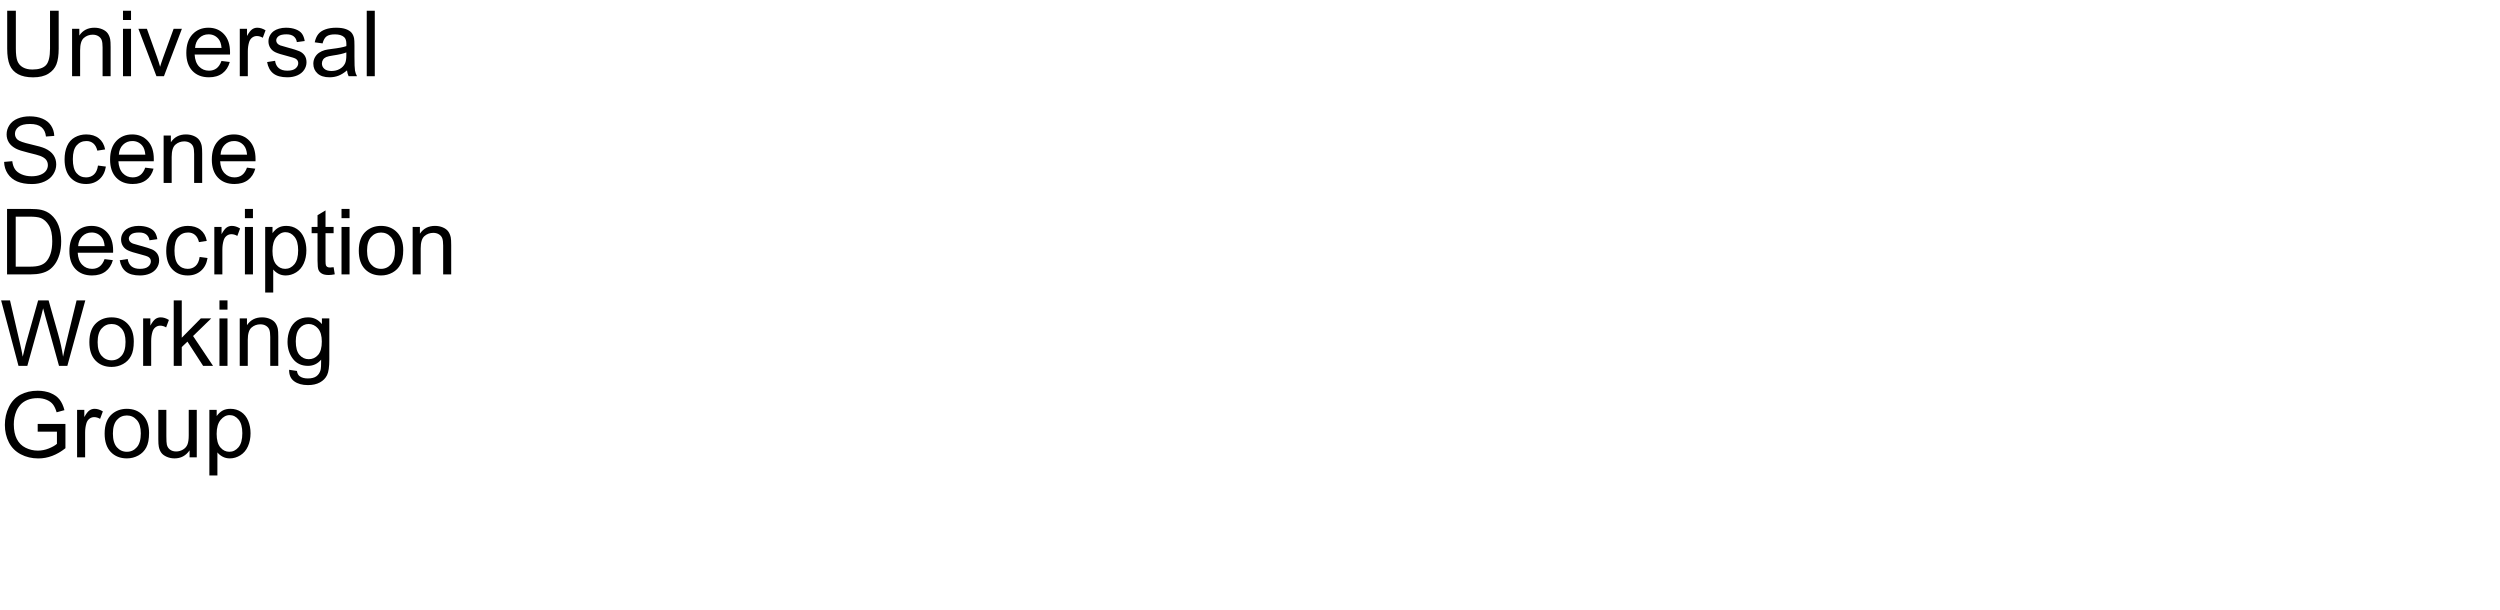
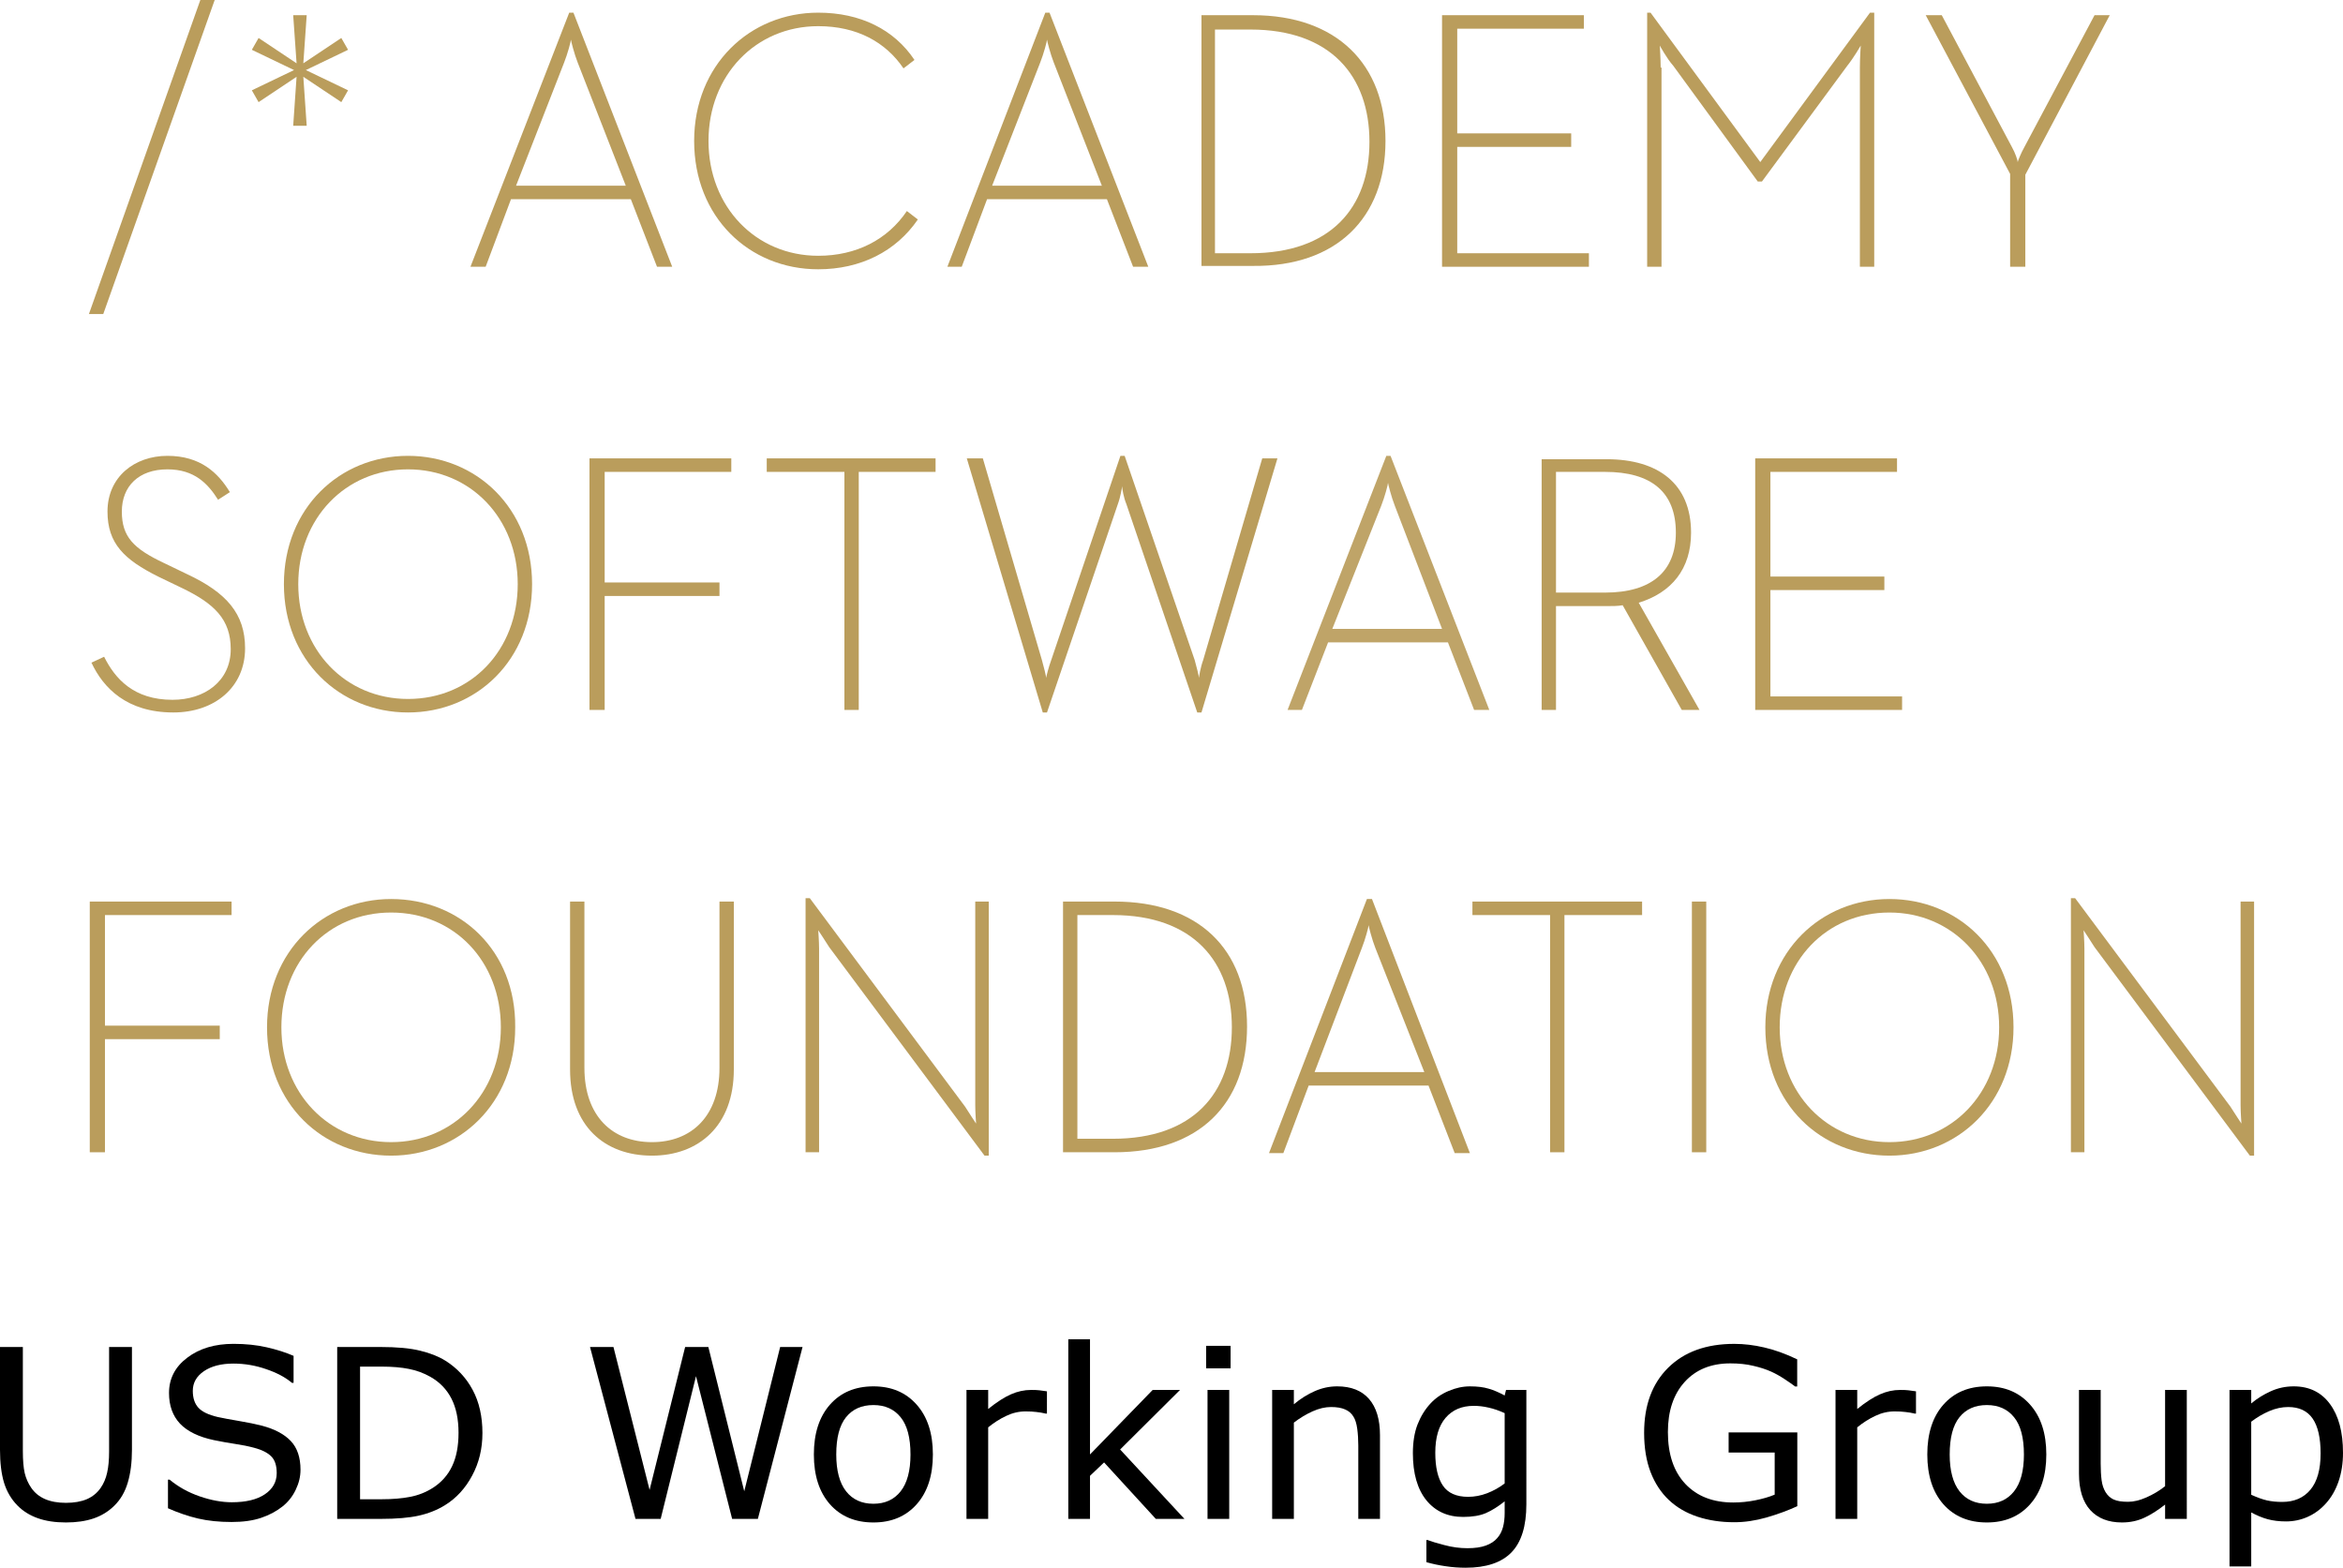
- <svg xmlns="http://www.w3.org/2000/svg" xmlns:xlink="http://www.w3.org/1999/xlink" width="1640" height="400" viewBox="0 0 1640 400">
-   <defs>
-     <g>
-       <g id="glyph-0-0">
-         <path d="M 32.812 -42.949 L 38.496 -42.949 L 38.496 -18.133 C 38.496 -13.816 38.008 -10.391 37.031 -7.852 C 36.055 -5.312 34.293 -3.246 31.742 -1.656 C 29.195 -0.062 25.852 0.734 21.711 0.734 C 17.688 0.734 14.395 0.039 11.836 -1.348 C 9.277 -2.734 7.453 -4.742 6.359 -7.367 C 5.266 -9.996 4.719 -13.586 4.719 -18.133 L 4.719 -42.949 L 10.398 -42.949 L 10.398 -18.164 C 10.398 -14.434 10.746 -11.684 11.441 -9.918 C 12.133 -8.148 13.324 -6.789 15.016 -5.828 C 16.703 -4.871 18.77 -4.395 21.211 -4.395 C 25.391 -4.395 28.367 -5.344 30.148 -7.234 C 31.926 -9.129 32.812 -12.773 32.812 -18.164 Z M 32.812 -42.949 " />
-       </g>
-       <g id="glyph-0-1">
-         <path d="M 3.953 0 L 3.953 -31.113 L 8.703 -31.113 L 8.703 -26.688 C 10.988 -30.105 14.289 -31.816 18.602 -31.816 C 20.477 -31.816 22.203 -31.48 23.773 -30.805 C 25.348 -30.133 26.523 -29.25 27.305 -28.156 C 28.086 -27.062 28.633 -25.762 28.945 -24.258 C 29.141 -23.281 29.238 -21.57 29.238 -19.133 L 29.238 0 L 23.965 0 L 23.965 -18.926 C 23.965 -21.074 23.758 -22.68 23.352 -23.746 C 22.941 -24.809 22.211 -25.66 21.168 -26.293 C 20.121 -26.93 18.898 -27.246 17.492 -27.246 C 15.246 -27.246 13.305 -26.531 11.676 -25.109 C 10.043 -23.684 9.227 -20.977 9.227 -16.992 L 9.227 0 Z M 3.953 0 " />
-       </g>
-       <g id="glyph-0-2">
-         <path d="M 3.984 -36.883 L 3.984 -42.949 L 9.258 -42.949 L 9.258 -36.883 Z M 3.984 0 L 3.984 -31.113 L 9.258 -31.113 L 9.258 0 Z M 3.984 0 " />
-       </g>
-       <g id="glyph-0-3">
-         <path d="M 12.598 0 L 0.762 -31.113 L 6.328 -31.113 L 13.008 -12.48 C 13.73 -10.469 14.395 -8.379 15 -6.211 C 15.469 -7.852 16.125 -9.824 16.961 -12.129 L 23.875 -31.113 L 29.297 -31.113 L 17.52 0 Z M 12.598 0 " />
-       </g>
-       <g id="glyph-0-4">
-         <path d="M 25.254 -10.02 L 30.703 -9.344 C 29.844 -6.16 28.25 -3.691 25.93 -1.934 C 23.605 -0.176 20.633 0.703 17.023 0.703 C 12.473 0.703 8.863 -0.699 6.195 -3.5 C 3.531 -6.305 2.195 -10.234 2.195 -15.293 C 2.195 -20.527 3.547 -24.59 6.242 -27.48 C 8.938 -30.371 12.43 -31.816 16.727 -31.816 C 20.887 -31.816 24.289 -30.398 26.922 -27.57 C 29.559 -24.738 30.879 -20.75 30.879 -15.617 C 30.879 -15.305 30.867 -14.836 30.852 -14.211 L 7.648 -14.211 C 7.844 -10.793 8.809 -8.172 10.547 -6.359 C 12.285 -4.543 14.453 -3.633 17.051 -3.633 C 18.984 -3.633 20.633 -4.141 22 -5.156 C 23.367 -6.172 24.453 -7.793 25.254 -10.02 Z M 7.938 -18.547 L 25.312 -18.547 C 25.078 -21.164 24.414 -23.125 23.32 -24.434 C 21.641 -26.465 19.461 -27.48 16.789 -27.48 C 14.367 -27.48 12.328 -26.672 10.68 -25.047 C 9.027 -23.426 8.117 -21.258 7.938 -18.547 Z M 7.938 -18.547 " />
-       </g>
-       <g id="glyph-0-5">
-         <path d="M 3.898 0 L 3.898 -31.113 L 8.641 -31.113 L 8.641 -26.398 C 9.852 -28.605 10.973 -30.059 11.996 -30.762 C 13.023 -31.465 14.148 -31.816 15.383 -31.816 C 17.16 -31.816 18.965 -31.25 20.801 -30.117 L 18.984 -25.227 C 17.695 -25.988 16.406 -26.367 15.117 -26.367 C 13.965 -26.367 12.93 -26.02 12.012 -25.328 C 11.094 -24.633 10.438 -23.672 10.047 -22.441 C 9.461 -20.566 9.172 -18.516 9.172 -16.289 L 9.172 0 Z M 3.898 0 " />
-       </g>
-       <g id="glyph-0-6">
-         <path d="M 1.844 -9.289 L 7.062 -10.109 C 7.355 -8.02 8.168 -6.414 9.508 -5.305 C 10.844 -4.191 12.715 -3.633 15.117 -3.633 C 17.539 -3.633 19.336 -4.125 20.508 -5.113 C 21.68 -6.098 22.266 -7.258 22.266 -8.586 C 22.266 -9.777 21.75 -10.711 20.711 -11.398 C 19.988 -11.867 18.195 -12.461 15.32 -13.184 C 11.453 -14.16 8.773 -15.004 7.281 -15.719 C 5.785 -16.43 4.652 -17.418 3.883 -18.676 C 3.109 -19.938 2.727 -21.328 2.727 -22.852 C 2.727 -24.238 3.043 -25.523 3.676 -26.703 C 4.312 -27.887 5.176 -28.867 6.27 -29.648 C 7.09 -30.254 8.207 -30.766 9.625 -31.188 C 11.039 -31.605 12.559 -31.816 14.18 -31.816 C 16.621 -31.816 18.766 -31.465 20.609 -30.762 C 22.457 -30.059 23.82 -29.105 24.695 -27.906 C 25.574 -26.703 26.18 -25.098 26.516 -23.086 L 21.359 -22.383 C 21.125 -23.984 20.445 -25.234 19.32 -26.133 C 18.199 -27.031 16.609 -27.48 14.562 -27.48 C 12.141 -27.48 10.41 -27.078 9.375 -26.281 C 8.34 -25.48 7.82 -24.539 7.82 -23.469 C 7.82 -22.785 8.039 -22.168 8.469 -21.621 C 8.898 -21.055 9.57 -20.586 10.488 -20.215 C 11.016 -20.02 12.57 -19.57 15.148 -18.867 C 18.879 -17.871 21.48 -17.055 22.953 -16.422 C 24.43 -15.785 25.586 -14.863 26.426 -13.652 C 27.266 -12.441 27.688 -10.938 27.688 -9.141 C 27.688 -7.383 27.172 -5.727 26.148 -4.176 C 25.121 -2.621 23.641 -1.422 21.711 -0.57 C 19.777 0.277 17.586 0.703 15.148 0.703 C 11.105 0.703 8.023 -0.137 5.902 -1.816 C 3.785 -3.496 2.43 -5.984 1.844 -9.289 Z M 1.844 -9.289 " />
-       </g>
-       <g id="glyph-0-7">
-         <path d="M 24.258 -3.836 C 22.305 -2.176 20.426 -1.008 18.617 -0.32 C 16.812 0.363 14.875 0.703 12.805 0.703 C 9.387 0.703 6.758 -0.133 4.922 -1.801 C 3.086 -3.473 2.168 -5.605 2.168 -8.203 C 2.168 -9.727 2.516 -11.117 3.207 -12.379 C 3.902 -13.637 4.809 -14.648 5.934 -15.41 C 7.055 -16.172 8.32 -16.75 9.727 -17.141 C 10.762 -17.414 12.324 -17.676 14.414 -17.93 C 18.672 -18.438 21.805 -19.043 23.82 -19.746 C 23.84 -20.469 23.848 -20.93 23.848 -21.125 C 23.848 -23.273 23.352 -24.785 22.352 -25.664 C 21.004 -26.855 19.004 -27.453 16.348 -27.453 C 13.867 -27.453 12.035 -27.016 10.855 -26.148 C 9.672 -25.277 8.797 -23.742 8.234 -21.531 L 3.078 -22.234 C 3.547 -24.441 4.316 -26.227 5.391 -27.582 C 6.465 -28.941 8.016 -29.984 10.047 -30.719 C 12.078 -31.449 14.434 -31.816 17.109 -31.816 C 19.766 -31.816 21.922 -31.504 23.586 -30.879 C 25.246 -30.254 26.465 -29.469 27.246 -28.52 C 28.027 -27.574 28.574 -26.375 28.887 -24.93 C 29.062 -24.031 29.148 -22.414 29.148 -20.07 L 29.148 -13.039 C 29.148 -8.137 29.262 -5.035 29.488 -3.734 C 29.711 -2.438 30.156 -1.191 30.82 0 L 25.312 0 C 24.766 -1.094 24.414 -2.375 24.258 -3.836 Z M 23.82 -15.617 C 21.906 -14.836 19.031 -14.172 15.203 -13.625 C 13.035 -13.312 11.504 -12.961 10.605 -12.57 C 9.707 -12.18 9.016 -11.605 8.523 -10.855 C 8.035 -10.102 7.793 -9.266 7.793 -8.352 C 7.793 -6.945 8.324 -5.773 9.391 -4.836 C 10.453 -3.898 12.012 -3.43 14.062 -3.43 C 16.094 -3.43 17.898 -3.871 19.484 -4.762 C 21.066 -5.648 22.227 -6.867 22.969 -8.406 C 23.535 -9.598 23.82 -11.359 23.82 -13.68 Z M 23.82 -15.617 " />
-       </g>
-       <g id="glyph-0-8">
-         <path d="M 3.836 0 L 3.836 -42.949 L 9.109 -42.949 L 9.109 0 Z M 3.836 0 " />
-       </g>
-       <g id="glyph-0-9">
-         <path d="M 2.695 -13.797 L 8.055 -14.266 C 8.309 -12.117 8.902 -10.355 9.828 -8.98 C 10.758 -7.602 12.195 -6.488 14.148 -5.641 C 16.102 -4.789 18.301 -4.367 20.742 -4.367 C 22.91 -4.367 24.824 -4.688 26.484 -5.332 C 28.145 -5.977 29.379 -6.859 30.191 -7.984 C 31 -9.105 31.406 -10.332 31.406 -11.66 C 31.406 -13.008 31.016 -14.184 30.234 -15.191 C 29.453 -16.195 28.164 -17.039 26.367 -17.727 C 25.215 -18.176 22.664 -18.871 18.719 -19.82 C 14.773 -20.766 12.012 -21.66 10.43 -22.5 C 8.379 -23.574 6.852 -24.906 5.844 -26.5 C 4.84 -28.09 4.336 -29.875 4.336 -31.844 C 4.336 -34.012 4.953 -36.039 6.18 -37.926 C 7.41 -39.809 9.211 -41.242 11.57 -42.219 C 13.934 -43.195 16.562 -43.68 19.453 -43.68 C 22.637 -43.68 25.445 -43.168 27.875 -42.145 C 30.309 -41.117 32.18 -39.609 33.484 -37.617 C 34.793 -35.625 35.5 -33.367 35.594 -30.852 L 30.148 -30.438 C 29.855 -33.152 28.863 -35.203 27.172 -36.594 C 25.484 -37.98 22.988 -38.672 19.688 -38.672 C 16.25 -38.672 13.746 -38.043 12.172 -36.781 C 10.602 -35.523 9.812 -34.004 9.812 -32.227 C 9.812 -30.684 10.371 -29.414 11.484 -28.418 C 12.578 -27.422 15.434 -26.402 20.055 -25.355 C 24.672 -24.312 27.844 -23.398 29.562 -22.617 C 32.062 -21.465 33.906 -20.004 35.098 -18.238 C 36.289 -16.469 36.883 -14.434 36.883 -12.129 C 36.883 -9.844 36.23 -7.691 34.922 -5.668 C 33.613 -3.648 31.734 -2.074 29.281 -0.953 C 26.832 0.172 24.07 0.734 21.008 0.734 C 17.121 0.734 13.863 0.164 11.234 -0.969 C 8.609 -2.102 6.547 -3.805 5.055 -6.078 C 3.559 -8.355 2.773 -10.93 2.695 -13.797 Z M 2.695 -13.797 " />
-       </g>
-       <g id="glyph-0-10">
-         <path d="M 24.258 -11.398 L 29.445 -10.723 C 28.879 -7.148 27.426 -4.352 25.094 -2.328 C 22.758 -0.309 19.891 0.703 16.492 0.703 C 12.234 0.703 8.812 -0.688 6.227 -3.473 C 3.637 -6.254 2.344 -10.242 2.344 -15.438 C 2.344 -18.797 2.898 -21.738 4.016 -24.258 C 5.129 -26.777 6.82 -28.668 9.098 -29.926 C 11.371 -31.188 13.848 -31.816 16.523 -31.816 C 19.902 -31.816 22.664 -30.961 24.812 -29.254 C 26.961 -27.543 28.34 -25.117 28.945 -21.973 L 23.82 -21.18 C 23.332 -23.27 22.465 -24.844 21.227 -25.898 C 19.984 -26.953 18.484 -27.48 16.727 -27.48 C 14.07 -27.48 11.914 -26.527 10.254 -24.625 C 8.594 -22.719 7.766 -19.707 7.766 -15.586 C 7.766 -11.406 8.562 -8.367 10.164 -6.477 C 11.766 -4.582 13.859 -3.633 16.438 -3.633 C 18.508 -3.633 20.234 -4.266 21.621 -5.539 C 23.008 -6.809 23.887 -8.758 24.258 -11.398 Z M 24.258 -11.398 " />
-       </g>
-       <g id="glyph-0-11">
-         <path d="M 4.629 0 L 4.629 -42.949 L 19.422 -42.949 C 22.762 -42.949 25.312 -42.742 27.07 -42.336 C 29.531 -41.77 31.633 -40.742 33.367 -39.258 C 35.633 -37.344 37.328 -34.898 38.453 -31.918 C 39.574 -28.941 40.137 -25.539 40.137 -21.711 C 40.137 -18.449 39.758 -15.555 38.992 -13.039 C 38.23 -10.52 37.258 -8.434 36.062 -6.781 C 34.871 -5.133 33.57 -3.832 32.152 -2.887 C 30.738 -1.938 29.027 -1.219 27.027 -0.734 C 25.023 -0.246 22.727 0 20.125 0 Z M 10.312 -5.07 L 19.484 -5.07 C 22.316 -5.07 24.535 -5.332 26.148 -5.859 C 27.758 -6.387 29.043 -7.129 30 -8.086 C 31.348 -9.434 32.398 -11.246 33.148 -13.52 C 33.902 -15.797 34.277 -18.555 34.277 -21.797 C 34.277 -26.289 33.539 -29.742 32.066 -32.152 C 30.59 -34.566 28.797 -36.18 26.688 -37 C 25.164 -37.586 22.715 -37.883 19.336 -37.883 L 10.312 -37.883 Z M 10.312 -5.07 " />
-       </g>
-       <g id="glyph-0-12">
-         <path d="M 3.953 11.922 L 3.953 -31.113 L 8.758 -31.113 L 8.758 -27.07 C 9.891 -28.652 11.172 -29.84 12.598 -30.629 C 14.023 -31.422 15.75 -31.816 17.781 -31.816 C 20.438 -31.816 22.781 -31.133 24.812 -29.766 C 26.844 -28.398 28.379 -26.469 29.414 -23.98 C 30.449 -21.488 30.969 -18.758 30.969 -15.789 C 30.969 -12.605 30.395 -9.742 29.254 -7.191 C 28.109 -4.645 26.449 -2.691 24.273 -1.332 C 22.094 0.023 19.805 0.703 17.402 0.703 C 15.645 0.703 14.066 0.332 12.672 -0.41 C 11.273 -1.152 10.125 -2.09 9.227 -3.223 L 9.227 11.922 Z M 8.73 -15.383 C 8.73 -11.379 9.539 -8.418 11.164 -6.504 C 12.785 -4.59 14.746 -3.633 17.051 -3.633 C 19.395 -3.633 21.402 -4.625 23.07 -6.605 C 24.742 -8.59 25.578 -11.66 25.578 -15.82 C 25.578 -19.785 24.762 -22.754 23.129 -24.727 C 21.5 -26.699 19.551 -27.688 17.285 -27.688 C 15.039 -27.688 13.051 -26.637 11.324 -24.535 C 9.594 -22.438 8.73 -19.383 8.73 -15.383 Z M 8.73 -15.383 " />
-       </g>
-       <g id="glyph-0-13">
-         <path d="M 15.469 -4.719 L 16.23 -0.059 C 14.746 0.254 13.418 0.41 12.246 0.41 C 10.332 0.41 8.848 0.109 7.793 -0.5 C 6.738 -1.105 5.996 -1.898 5.566 -2.887 C 5.137 -3.871 4.922 -5.945 4.922 -9.109 L 4.922 -27.012 L 1.055 -27.012 L 1.055 -31.113 L 4.922 -31.113 L 4.922 -38.82 L 10.164 -41.984 L 10.164 -31.113 L 15.469 -31.113 L 15.469 -27.012 L 10.164 -27.012 L 10.164 -8.82 C 10.164 -7.316 10.258 -6.348 10.445 -5.918 C 10.629 -5.488 10.934 -5.148 11.352 -4.891 C 11.773 -4.637 12.375 -4.512 13.156 -4.512 C 13.742 -4.512 14.512 -4.578 15.469 -4.719 Z M 15.469 -4.719 " />
-       </g>
-       <g id="glyph-0-14">
-         <path d="M 1.992 -15.555 C 1.992 -21.316 3.594 -25.586 6.797 -28.359 C 9.473 -30.664 12.734 -31.816 16.582 -31.816 C 20.859 -31.816 24.355 -30.414 27.07 -27.613 C 29.785 -24.809 31.141 -20.938 31.141 -15.996 C 31.141 -11.992 30.543 -8.844 29.34 -6.547 C 28.141 -4.254 26.391 -2.469 24.098 -1.203 C 21.801 0.066 19.297 0.703 16.582 0.703 C 12.227 0.703 8.707 -0.695 6.02 -3.484 C 3.336 -6.277 1.992 -10.305 1.992 -15.555 Z M 7.414 -15.555 C 7.414 -11.57 8.281 -8.59 10.02 -6.605 C 11.758 -4.625 13.945 -3.633 16.582 -3.633 C 19.199 -3.633 21.375 -4.629 23.117 -6.621 C 24.855 -8.613 25.723 -11.648 25.723 -15.734 C 25.723 -19.582 24.848 -22.496 23.102 -24.477 C 21.352 -26.461 19.18 -27.453 16.582 -27.453 C 13.945 -27.453 11.758 -26.465 10.02 -24.492 C 8.281 -22.52 7.414 -19.539 7.414 -15.555 Z M 7.414 -15.555 " />
-       </g>
-       <g id="glyph-0-15">
-         <path d="M 12.129 0 L 0.734 -42.949 L 6.562 -42.949 L 13.094 -14.797 C 13.797 -11.848 14.406 -8.914 14.914 -6.008 C 16.008 -10.598 16.648 -13.242 16.844 -13.945 L 25.02 -42.949 L 31.875 -42.949 L 38.027 -21.211 C 39.57 -15.82 40.684 -10.75 41.367 -6.008 C 41.914 -8.723 42.625 -11.836 43.508 -15.352 L 50.242 -42.949 L 55.957 -42.949 L 44.18 0 L 38.703 0 L 29.648 -32.727 C 28.887 -35.461 28.438 -37.141 28.301 -37.766 C 27.852 -35.793 27.43 -34.109 27.039 -32.727 L 17.93 0 Z M 12.129 0 " />
-       </g>
-       <g id="glyph-0-16">
-         <path d="M 3.984 0 L 3.984 -42.949 L 9.258 -42.949 L 9.258 -18.457 L 21.738 -31.113 L 28.562 -31.113 L 16.672 -19.57 L 29.766 0 L 23.262 0 L 12.977 -15.906 L 9.258 -12.336 L 9.258 0 Z M 3.984 0 " />
-       </g>
-       <g id="glyph-0-17">
-         <path d="M 2.988 2.578 L 8.117 3.34 C 8.332 4.922 8.926 6.074 9.902 6.797 C 11.211 7.773 13 8.262 15.266 8.262 C 17.707 8.262 19.59 7.773 20.918 6.797 C 22.246 5.82 23.145 4.453 23.613 2.695 C 23.887 1.621 24.016 -0.633 23.992 -4.07 C 21.688 -1.355 18.82 0 15.383 0 C 11.105 0 7.793 -1.543 5.449 -4.629 C 3.105 -7.715 1.934 -11.414 1.934 -15.734 C 1.934 -18.703 2.469 -21.441 3.547 -23.949 C 4.621 -26.461 6.176 -28.398 8.219 -29.766 C 10.258 -31.133 12.656 -31.816 15.41 -31.816 C 19.082 -31.816 22.109 -30.332 24.492 -27.363 L 24.492 -31.113 L 29.355 -31.113 L 29.355 -4.219 C 29.355 0.625 28.863 4.059 27.875 6.078 C 26.891 8.102 25.328 9.695 23.188 10.867 C 21.051 12.039 18.418 12.625 15.293 12.625 C 11.582 12.625 8.586 11.793 6.297 10.121 C 4.012 8.453 2.91 5.938 2.988 2.578 Z M 7.352 -16.113 C 7.352 -12.031 8.164 -9.055 9.785 -7.18 C 11.406 -5.305 13.438 -4.367 15.879 -4.367 C 18.301 -4.367 20.332 -5.297 21.973 -7.164 C 23.613 -9.027 24.434 -11.953 24.434 -15.938 C 24.434 -19.746 23.59 -22.617 21.898 -24.551 C 20.211 -26.484 18.172 -27.453 15.789 -27.453 C 13.445 -27.453 11.453 -26.5 9.812 -24.594 C 8.172 -22.691 7.352 -19.863 7.352 -16.113 Z M 7.352 -16.113 " />
-       </g>
-       <g id="glyph-0-18">
-         <path d="M 24.727 -16.844 L 24.727 -21.883 L 42.922 -21.914 L 42.922 -5.977 C 40.129 -3.75 37.246 -2.074 34.277 -0.953 C 31.309 0.172 28.262 0.734 25.137 0.734 C 20.918 0.734 17.086 -0.172 13.637 -1.977 C 10.191 -3.785 7.586 -6.398 5.828 -9.812 C 4.07 -13.23 3.195 -17.051 3.195 -21.27 C 3.195 -25.449 4.066 -29.352 5.816 -32.973 C 7.562 -36.598 10.078 -39.289 13.359 -41.047 C 16.641 -42.805 20.422 -43.68 24.695 -43.68 C 27.801 -43.68 30.609 -43.18 33.121 -42.172 C 35.629 -41.168 37.598 -39.766 39.023 -37.969 C 40.449 -36.172 41.531 -33.828 42.273 -30.938 L 37.148 -29.531 C 36.504 -31.719 35.703 -33.438 34.746 -34.688 C 33.789 -35.938 32.422 -36.938 30.645 -37.691 C 28.867 -38.441 26.895 -38.82 24.727 -38.82 C 22.129 -38.82 19.883 -38.422 17.988 -37.633 C 16.094 -36.84 14.566 -35.801 13.402 -34.512 C 12.242 -33.223 11.336 -31.805 10.695 -30.266 C 9.602 -27.609 9.055 -24.727 9.055 -21.621 C 9.055 -17.793 9.711 -14.59 11.031 -12.012 C 12.348 -9.434 14.266 -7.52 16.789 -6.27 C 19.309 -5.02 21.984 -4.395 24.812 -4.395 C 27.273 -4.395 29.68 -4.867 32.023 -5.816 C 34.367 -6.762 36.141 -7.773 37.352 -8.848 L 37.352 -16.844 Z M 24.727 -16.844 " />
-       </g>
-       <g id="glyph-0-19">
-         <path d="M 24.344 0 L 24.344 -4.57 C 21.922 -1.055 18.633 0.703 14.473 0.703 C 12.637 0.703 10.922 0.352 9.332 -0.352 C 7.738 -1.055 6.559 -1.938 5.785 -3.004 C 5.016 -4.066 4.473 -5.371 4.16 -6.914 C 3.945 -7.949 3.836 -9.59 3.836 -11.836 L 3.836 -31.113 L 9.109 -31.113 L 9.109 -13.859 C 9.109 -11.105 9.219 -9.25 9.434 -8.289 C 9.766 -6.902 10.469 -5.816 11.543 -5.023 C 12.617 -4.234 13.945 -3.836 15.527 -3.836 C 17.109 -3.836 18.594 -4.242 19.98 -5.055 C 21.367 -5.863 22.348 -6.969 22.926 -8.363 C 23.5 -9.762 23.789 -11.789 23.789 -14.445 L 23.789 -31.113 L 29.062 -31.113 L 29.062 0 Z M 24.344 0 " />
-       </g>
-     </g>
-   </defs>
-   <g fill="rgb(0%, 0%, 0%)" fill-opacity="1">
-     <use xlink:href="#glyph-0-0" x="0" y="50" />
-     <use xlink:href="#glyph-0-1" x="43.33" y="50" />
-     <use xlink:href="#glyph-0-2" x="76.699" y="50" />
-     <use xlink:href="#glyph-0-3" x="90.029" y="50" />
-     <use xlink:href="#glyph-0-4" x="120.029" y="50" />
-     <use xlink:href="#glyph-0-5" x="153.398" y="50" />
-     <use xlink:href="#glyph-0-6" x="173.379" y="50" />
-     <use xlink:href="#glyph-0-7" x="203.379" y="50" />
-     <use xlink:href="#glyph-0-8" x="236.748" y="50" />
+ <svg xmlns="http://www.w3.org/2000/svg" role="img" viewBox="-7.92 -7.92 396.406 265.227" version="1.1" id="svg4" width="396.406" height="265.227">
+   <defs id="defs4" />
+   <style id="style1">.st0{fill:#1dcad3}</style>
+   <style id="style2">.st0{fill:#1dcad3}</style>
+   <style id="style3">.st0{fill:#1dcad3}</style>
+   <style id="style4">.st0{fill:#1dcad3}</style>
+   <style id="style275" type="text/css">.st0{fill:#1dcad3}</style>
+   <g id="text444" transform="translate(-7.92,47.82317)">
+     <path id="path699" d="m 22.324,189.543 q 0,3.164 -0.703,5.527 -0.684,2.344 -2.266,3.906 -1.504,1.484 -3.516,2.168 -2.012,0.684 -4.688,0.684 -2.734,0 -4.766,-0.723 Q 4.355,200.383 2.969,198.976 1.387,197.375 0.684,195.109 0,192.844 0,189.543 v -17.402 h 3.867 v 17.598 q 0,2.363 0.312,3.73 0.332,1.367 1.094,2.48 0.859,1.27 2.324,1.914 1.484,0.645 3.555,0.645 2.09,0 3.555,-0.625 1.465,-0.645 2.344,-1.934 0.762,-1.113 1.074,-2.539 0.332,-1.445 0.332,-3.574 v -17.695 h 3.867 z" />
+     <path id="path701" d="m 50.84,192.922 q 0,1.699 -0.801,3.359 -0.781,1.66 -2.207,2.812 -1.562,1.25 -3.652,1.953 -2.07,0.703 -5,0.703 -3.145,0 -5.664,-0.586 -2.5,-0.586 -5.098,-1.738 v -4.844 h 0.273 q 2.207,1.836 5.098,2.832 2.891,0.996 5.43,0.996 3.594,0 5.586,-1.348 2.012,-1.348 2.012,-3.594 0,-1.934 -0.957,-2.852 -0.938,-0.918 -2.871,-1.426 -1.465,-0.391 -3.184,-0.645 -1.699,-0.254 -3.613,-0.645 -3.867,-0.82 -5.742,-2.793 -1.855,-1.992 -1.855,-5.176 0,-3.652 3.086,-5.977 3.086,-2.344 7.832,-2.344 3.066,0 5.625,0.586 2.559,0.586 4.531,1.445 v 4.57 h -0.273 q -1.66,-1.406 -4.375,-2.324 -2.695,-0.938 -5.527,-0.938 -3.105,0 -5,1.289 -1.875,1.289 -1.875,3.32 0,1.816 0.938,2.852 0.938,1.035 3.301,1.582 1.25,0.273 3.555,0.664 2.305,0.391 3.906,0.801 3.242,0.859 4.883,2.598 1.641,1.738 1.641,4.863 z" />
+     <path id="path703" d="m 81.621,186.711 q 0,3.965 -1.738,7.188 -1.719,3.223 -4.59,5 -1.992,1.23 -4.453,1.777 -2.441,0.547 -6.445,0.547 h -7.344 v -29.082 h 7.266 q 4.258,0 6.758,0.625 2.52,0.605 4.258,1.68 2.969,1.855 4.629,4.941 1.66,3.086 1.66,7.324 z m -4.043,-0.059 q 0,-3.418 -1.191,-5.762 -1.191,-2.344 -3.555,-3.691 -1.719,-0.977 -3.652,-1.348 -1.934,-0.391 -4.629,-0.391 h -3.633 v 22.441 h 3.633 q 2.793,0 4.863,-0.41 2.09,-0.41 3.828,-1.523 2.168,-1.387 3.242,-3.652 1.094,-2.266 1.094,-5.664 z" />
+     <path id="path705" d="m 135.781,172.14 -7.559,29.082 h -4.355 l -6.113,-24.141 -5.977,24.141 h -4.258 l -7.695,-29.082 h 3.965 l 6.113,24.18 6.016,-24.18 h 3.926 l 6.074,24.414 6.074,-24.414 z" />
+     <path id="path707" d="m 157.832,190.324 q 0,5.332 -2.734,8.418 -2.734,3.086 -7.324,3.086 -4.629,0 -7.363,-3.086 -2.715,-3.086 -2.715,-8.418 0,-5.332 2.715,-8.418 2.734,-3.105 7.363,-3.105 4.59,0 7.324,3.105 2.734,3.086 2.734,8.418 z m -3.789,0 q 0,-4.238 -1.66,-6.289 -1.66,-2.07 -4.609,-2.07 -2.988,0 -4.648,2.07 -1.641,2.051 -1.641,6.289 0,4.102 1.66,6.23 1.66,2.109 4.629,2.109 2.93,0 4.59,-2.09 1.68,-2.109 1.68,-6.25 z" />
+     <path id="path709" d="m 177.129,183.41 h -0.195 q -0.82,-0.195 -1.602,-0.273 -0.762,-0.098 -1.816,-0.098 -1.699,0 -3.281,0.762 -1.582,0.742 -3.047,1.934 v 15.488 h -3.672 V 179.406 h 3.672 v 3.223 q 2.188,-1.758 3.848,-2.48 1.68,-0.742 3.418,-0.742 0.957,0 1.387,0.059 0.43,0.039 1.289,0.176 z" />
+     <path id="path711" d="m 200.391,201.222 h -4.844 l -8.75,-9.551 -2.383,2.266 v 7.285 h -3.672 v -30.391 h 3.672 v 19.492 l 10.605,-10.918 h 4.629 l -10.137,10.078 z" />
+     <path id="path713" d="m 208.203,175.754 h -4.141 v -3.809 h 4.141 z m -0.234,25.469 h -3.672 v -21.816 h 3.672 z" />
+     <path id="path715" d="m 233.477,201.222 h -3.672 v -12.422 q 0,-1.504 -0.176,-2.812 -0.176,-1.328 -0.645,-2.07 -0.488,-0.82 -1.406,-1.211 -0.918,-0.41 -2.383,-0.41 -1.504,0 -3.145,0.742 -1.641,0.742 -3.145,1.895 v 16.289 h -3.672 v -21.816 h 3.672 v 2.422 q 1.719,-1.426 3.555,-2.227 1.836,-0.801 3.77,-0.801 3.535,0 5.391,2.129 1.855,2.129 1.855,6.133 z" />
+     <path id="path717" d="m 258.242,198.742 q 0,5.547 -2.52,8.145 -2.52,2.598 -7.754,2.598 -1.738,0 -3.398,-0.254 -1.641,-0.234 -3.242,-0.684 v -3.75 h 0.195 q 0.898,0.352 2.852,0.859 1.953,0.527 3.906,0.527 1.875,0 3.105,-0.449 1.23,-0.449 1.914,-1.25 0.684,-0.762 0.977,-1.836 0.293,-1.074 0.293,-2.402 v -1.992 q -1.66,1.328 -3.184,1.992 -1.504,0.645 -3.848,0.645 -3.906,0 -6.211,-2.812 -2.285,-2.832 -2.285,-7.969 0,-2.812 0.781,-4.844 0.801,-2.051 2.168,-3.535 1.27,-1.387 3.086,-2.148 1.816,-0.781 3.613,-0.781 1.895,0 3.164,0.391 1.289,0.371 2.715,1.152 l 0.234,-0.938 h 3.438 z m -3.672,-3.516 v -11.895 q -1.465,-0.664 -2.734,-0.938 -1.25,-0.293 -2.5,-0.293 -3.027,0 -4.766,2.031 -1.738,2.031 -1.738,5.898 0,3.672 1.289,5.566 1.289,1.895 4.277,1.895 1.602,0 3.203,-0.605 1.621,-0.625 2.969,-1.66 z" />
+     <path id="path719" d="m 304.082,199.074 q -2.383,1.094 -5.215,1.914 -2.812,0.801 -5.449,0.801 -3.398,0 -6.23,-0.938 -2.832,-0.938 -4.824,-2.812 -2.012,-1.895 -3.105,-4.727 -1.094,-2.852 -1.094,-6.66 0,-6.973 4.062,-10.996 4.082,-4.043 11.191,-4.043 2.48,0 5.059,0.605 2.598,0.586 5.586,2.012 v 4.59 h -0.352 q -0.605,-0.469 -1.758,-1.23 -1.152,-0.762 -2.266,-1.27 -1.348,-0.605 -3.066,-0.996 -1.699,-0.41 -3.867,-0.41 -4.883,0 -7.734,3.145 -2.832,3.125 -2.832,8.477 0,5.645 2.969,8.789 2.969,3.125 8.086,3.125 1.875,0 3.73,-0.371 1.875,-0.371 3.281,-0.957 v -7.129 h -7.793 v -3.398 h 11.621 z" />
+     <path id="path721" d="m 324.16,183.41 h -0.195 q -0.82,-0.195 -1.602,-0.273 -0.762,-0.098 -1.816,-0.098 -1.699,0 -3.281,0.762 -1.582,0.742 -3.047,1.934 v 15.488 h -3.672 V 179.406 h 3.672 v 3.223 q 2.188,-1.758 3.848,-2.48 1.68,-0.742 3.418,-0.742 0.957,0 1.387,0.059 0.43,0.039 1.289,0.176 z" />
+     <path id="path723" d="m 346.211,190.324 q 0,5.332 -2.734,8.418 -2.734,3.086 -7.324,3.086 -4.629,0 -7.363,-3.086 -2.715,-3.086 -2.715,-8.418 0,-5.332 2.715,-8.418 2.734,-3.105 7.363,-3.105 4.59,0 7.324,3.105 2.734,3.086 2.734,8.418 z m -3.789,0 q 0,-4.238 -1.66,-6.289 -1.66,-2.07 -4.609,-2.07 -2.988,0 -4.648,2.07 -1.641,2.051 -1.641,6.289 0,4.102 1.66,6.23 1.66,2.109 4.629,2.109 2.93,0 4.59,-2.09 1.68,-2.109 1.68,-6.25 z" />
+     <path id="path725" d="m 369.98,201.222 h -3.672 v -2.422 q -1.855,1.465 -3.555,2.246 -1.699,0.781 -3.75,0.781 -3.438,0 -5.352,-2.09 -1.914,-2.109 -1.914,-6.172 v -14.16 h 3.672 v 12.422 q 0,1.66 0.156,2.852 0.156,1.172 0.664,2.012 0.527,0.859 1.367,1.25 0.84,0.391 2.441,0.391 1.426,0 3.105,-0.742 1.699,-0.742 3.164,-1.895 v -16.289 h 3.672 z" />
+     <path id="path727" d="m 396.406,190.051 q 0,2.656 -0.762,4.863 -0.762,2.188 -2.148,3.711 -1.289,1.445 -3.047,2.246 -1.738,0.781 -3.691,0.781 -1.699,0 -3.086,-0.371 -1.367,-0.371 -2.793,-1.152 v 9.141 h -3.672 v -29.863 h 3.672 v 2.285 q 1.465,-1.23 3.281,-2.051 1.836,-0.84 3.906,-0.84 3.945,0 6.133,2.988 2.207,2.969 2.207,8.262 z m -3.789,0.098 q 0,-3.945 -1.348,-5.898 -1.348,-1.953 -4.141,-1.953 -1.582,0 -3.184,0.684 -1.602,0.684 -3.066,1.797 v 12.363 q 1.562,0.703 2.676,0.957 1.133,0.254 2.559,0.254 3.066,0 4.785,-2.07 1.719,-2.07 1.719,-6.133 z" />
  </g>
-   <g fill="rgb(0%, 0%, 0%)" fill-opacity="1">
-     <use xlink:href="#glyph-0-9" x="0" y="120" />
-     <use xlink:href="#glyph-0-10" x="40.02" y="120" />
-     <use xlink:href="#glyph-0-4" x="70.02" y="120" />
-     <use xlink:href="#glyph-0-1" x="103.389" y="120" />
-     <use xlink:href="#glyph-0-4" x="136.758" y="120" />
-   </g>
-   <g fill="rgb(0%, 0%, 0%)" fill-opacity="1">
-     <use xlink:href="#glyph-0-11" x="0" y="180" />
-     <use xlink:href="#glyph-0-4" x="43.33" y="180" />
-     <use xlink:href="#glyph-0-6" x="76.699" y="180" />
-     <use xlink:href="#glyph-0-10" x="106.699" y="180" />
-     <use xlink:href="#glyph-0-5" x="136.699" y="180" />
-     <use xlink:href="#glyph-0-2" x="156.68" y="180" />
-     <use xlink:href="#glyph-0-12" x="170.01" y="180" />
-     <use xlink:href="#glyph-0-13" x="203.379" y="180" />
-     <use xlink:href="#glyph-0-2" x="220.049" y="180" />
-     <use xlink:href="#glyph-0-14" x="233.379" y="180" />
-     <use xlink:href="#glyph-0-1" x="266.748" y="180" />
-   </g>
-   <g fill="rgb(0%, 0%, 0%)" fill-opacity="1">
-     <use xlink:href="#glyph-0-15" x="0" y="240" />
-     <use xlink:href="#glyph-0-14" x="56.631" y="240" />
-     <use xlink:href="#glyph-0-5" x="90" y="240" />
-     <use xlink:href="#glyph-0-16" x="109.98" y="240" />
-     <use xlink:href="#glyph-0-2" x="139.98" y="240" />
-     <use xlink:href="#glyph-0-1" x="153.311" y="240" />
-     <use xlink:href="#glyph-0-17" x="186.68" y="240" />
-   </g>
-   <g fill="rgb(0%, 0%, 0%)" fill-opacity="1">
-     <use xlink:href="#glyph-0-18" x="0" y="300" />
-     <use xlink:href="#glyph-0-5" x="46.67" y="300" />
-     <use xlink:href="#glyph-0-14" x="66.65" y="300" />
-     <use xlink:href="#glyph-0-19" x="100.02" y="300" />
-     <use xlink:href="#glyph-0-12" x="133.389" y="300" />
+   <g id="g2" transform="matrix(1.428142,0,0,1.428142,7.123939,-7.92)">
+     <polygon class="st0" points="14.9,0 13.2,0 0,37.2 1.7,37.2 " id="polygon1" style="fill:#ba9d5c" />
+     <polygon class="st0" points="25.4,9.1 29.9,12.1 30.7,10.7 25.7,8.3 30.7,5.9 29.9,4.5 25.4,7.5 25.8,1.8 24.2,1.8 24.6,7.5 20.1,4.5 19.3,5.9 24.3,8.3 19.3,10.7 20.1,12.1 24.6,9.1 24.2,14.9 25.8,14.9 " id="polygon2" style="fill:#ba9d5c" />
+     <path class="st0" d="m 50,23.6 h 14.2 l 3.1,8 h 1.8 L 57.4,1.5 H 56.9 L 45.2,31.6 H 47 Z M 56.3,7.4 c 0.4,-1 0.8,-2.5 0.8,-2.7 0,0.1 0.4,1.7 0.8,2.7 L 63.6,22 h -13 z" id="path2" style="fill:#ba9d5c" />
+     <path class="st0" d="m 86.4,31.9 c 5,0 9.2,-2.1 11.8,-5.9 l -1.3,-1 c -2.3,3.4 -6,5.3 -10.5,5.3 -7.4,0 -13,-5.8 -13,-13.6 0,-7.8 5.6,-13.6 13,-13.6 4.6,0 8,1.9 10.1,5 l 1.3,-1 C 95.4,3.5 91.4,1.5 86.4,1.5 c -8.1,0 -14.7,6.2 -14.7,15.2 0,9 6.5,15.2 14.7,15.2 z" id="path3" style="fill:#ba9d5c" />
+     <path class="st0" d="m 106.4,23.6 h 14.2 l 3.1,8 h 1.8 L 113.8,1.5 h -0.5 l -11.6,30.1 h 1.7 z m 6.3,-16.2 c 0.4,-1 0.8,-2.5 0.8,-2.7 0,0.1 0.4,1.7 0.8,2.7 L 120,22 h -13 z" id="path4" style="fill:#ba9d5c" />
+     <path class="st0" d="m 153.6,16.7 c 0,-9.1 -5.8,-14.9 -15.7,-14.9 h -6.1 v 29.7 h 6.1 c 9.9,0.1 15.7,-5.7 15.7,-14.8 z M 133.4,30 V 3.5 h 4.2 c 9.5,0 14.1,5.5 14.1,13.3 0,7.8 -4.6,13.2 -14.1,13.2 z" id="path5" style="fill:#ba9d5c" />
+     <polygon class="st0" points="177.1,1.8 160.3,1.8 160.3,31.6 177.7,31.6 177.7,30 162.1,30 162.1,17.4 175.6,17.4 175.6,15.8 162.1,15.8 162.1,3.4 177.1,3.4 " id="polygon5" style="fill:#ba9d5c" />
+     <path class="st0" d="m 186.2,8 c 0,-1 -0.1,-2.6 -0.1,-2.6 0,0 0.8,1.5 1.6,2.4 l 10,13.7 h 0.5 L 208.3,7.8 c 0.8,-1 1.6,-2.4 1.6,-2.4 0,0 -0.1,1.5 -0.1,2.6 v 23.6 h 1.7 V 1.5 H 211 L 198,19.2 185,1.5 h -0.4 v 30.1 h 1.7 V 8 Z" id="path6" style="fill:#ba9d5c" />
+     <path class="st0" d="m 227.6,31.6 h 1.8 V 20.7 l 10,-18.9 h -1.8 l -8.3,15.6 c -0.4,0.7 -0.8,1.7 -0.8,1.8 0,-0.2 -0.3,-1.1 -0.7,-1.8 L 219.5,1.8 h -1.9 l 10,18.8 z" id="path7" style="fill:#ba9d5c" />
+     <path class="st0" d="m 18.5,76.8 c 0,-4.1 -2.2,-6.6 -6.9,-8.8 L 8.9,66.7 c -3.6,-1.7 -5,-3.1 -5,-6.1 0,-3 2,-5 5.4,-5 3.2,0 4.8,1.7 6,3.6 l 1.4,-0.9 C 15.3,56 13.2,54 9.3,54 c -3.9,0 -7.1,2.5 -7.1,6.6 0,3.8 2,5.7 6,7.7 l 2.7,1.3 c 4,1.9 5.9,3.8 5.9,7.3 0,3.8 -3.1,6 -6.9,6 -4.6,0 -6.8,-2.5 -8.1,-5.1 l -1.5,0.7 c 1.4,3 4.2,5.9 9.7,5.9 4.9,0 8.5,-3 8.5,-7.6 z" id="path8" style="fill:#ba9d5c" />
+     <path class="st0" d="m 37.8,84.4 c 8.1,0 14.7,-6.2 14.7,-15.2 0,-9 -6.6,-15.2 -14.7,-15.2 -8.1,0 -14.7,6.2 -14.7,15.2 0,9 6.6,15.2 14.7,15.2 z m 0,-28.8 c 7.4,0 13,5.8 13,13.6 0,7.8 -5.5,13.6 -13,13.6 -7.4,0 -13,-5.8 -13,-13.6 0,-7.8 5.6,-13.6 13,-13.6 z" id="path9" style="fill:#ba9d5c" />
+     <polygon class="st0" points="76.1,54.3 59.3,54.3 59.3,84.1 61.1,84.1 61.1,70.6 74.7,70.6 74.7,69 61.1,69 61.1,55.9 76.1,55.9 " id="polygon9" style="fill:#ba9d5c" />
+     <polygon class="st0" points="89.5,84.1 91.2,84.1 91.2,55.9 100.3,55.9 100.3,54.3 80.3,54.3 80.3,55.9 89.5,55.9 " id="polygon10" style="fill:#ba9d5c" />
+     <path class="st0" d="m 132,78.2 c -0.3,0.8 -0.5,2 -0.5,2.1 0,-0.2 -0.3,-1.4 -0.5,-2.1 L 122.7,54 h -0.5 L 114,78.2 c -0.3,0.8 -0.6,2 -0.6,2.1 0,-0.2 -0.3,-1.4 -0.5,-2.1 l -7,-23.9 H 104 l 9,30.1 h 0.5 l 8.4,-24.7 c 0.3,-0.8 0.5,-2 0.5,-2.1 0,0.3 0.2,1.4 0.5,2.1 l 8.4,24.7 h 0.5 l 9,-30.1 H 139 Z" id="path10" style="fill:#ba9d5c" />
+     <path class="st0" d="M 146.8,76.1 H 161 l 3.1,8 h 1.8 L 154.2,54 h -0.5 L 142,84.1 h 1.7 z m 6.3,-16.2 c 0.4,-1 0.8,-2.5 0.8,-2.7 0,0.1 0.4,1.7 0.8,2.7 l 5.6,14.6 h -13 z" id="path11" style="opacity:0.922;fill:#ba9d5c" />
+     <path class="st0" d="m 189.8,63.1 c 0,-5.8 -3.9,-8.7 -10,-8.7 h -7.7 v 29.7 h 1.7 V 71.8 h 6 c 0.7,0 1.3,0 1.9,-0.1 l 7,12.4 h 2.1 l -7.2,-12.7 c 3.9,-1.2 6.2,-4 6.2,-8.3 z m -10.2,7.1 h -5.8 V 55.9 h 5.8 c 5.5,0 8.4,2.4 8.4,7.2 0,4.6 -2.9,7.1 -8.4,7.1 z" id="path12" style="fill:#ba9d5c" />
+     <polygon class="st0" points="214.2,54.3 197.4,54.3 197.4,84.1 214.8,84.1 214.8,82.5 199.2,82.5 199.2,69.9 212.7,69.9 212.7,68.3 199.2,68.3 199.2,55.9 214.2,55.9 " id="polygon12" style="fill:#ba9d5c" />
+     <polygon class="st0" points="1.9,108.4 16.9,108.4 16.9,106.8 0.1,106.8 0.1,136.5 1.9,136.5 1.9,123.1 15.5,123.1 15.5,121.5 1.9,121.5 " id="polygon13" style="fill:#ba9d5c" />
+     <path class="st0" d="m 35.8,106.5 c -8.1,0 -14.7,6.2 -14.7,15.2 0,9.1 6.6,15.2 14.7,15.2 8.1,0 14.7,-6.2 14.7,-15.2 0.1,-9.1 -6.5,-15.2 -14.7,-15.2 z m 0,28.8 c -7.4,0 -13,-5.8 -13,-13.6 0,-7.8 5.5,-13.6 13,-13.6 7.5,0 13,5.8 13,13.6 0,7.8 -5.6,13.6 -13,13.6 z" id="path13" style="fill:#ba9d5c" />
+     <path class="st0" d="m 74.7,126.5 c 0,5.7 -3.3,8.8 -8,8.8 -4.7,0 -8,-3.1 -8,-8.8 V 106.8 H 57 v 19.9 c 0,6.7 4.1,10.2 9.7,10.2 5.5,0 9.7,-3.5 9.7,-10.2 v -19.9 h -1.7 z" id="path14" style="fill:#ba9d5c" />
+     <path class="st0" d="m 105,130.9 c 0,0.9 0.1,2.2 0.1,2.2 0,0 -0.8,-1.2 -1.3,-2 L 85.4,106.4 h -0.5 v 30.1 h 1.6 v -24.1 c 0,-0.9 -0.1,-2.2 -0.1,-2.2 0,0 0.8,1.2 1.3,2 l 18.4,24.7 h 0.5 V 106.8 H 105 Z" id="path15" style="fill:#ba9d5c" />
+     <path class="st0" d="m 121.5,106.8 h -6.1 v 29.7 h 6.1 c 10,0 15.7,-5.7 15.7,-14.9 0,-9.2 -5.8,-14.8 -15.7,-14.8 z m -0.2,28.1 h -4.2 v -26.5 h 4.2 c 9.5,0 14.1,5.5 14.1,13.3 0,7.8 -4.6,13.2 -14.1,13.2 z" id="path16" style="fill:#ba9d5c" />
+     <path class="st0" d="m 151.4,106.5 -11.6,30.1 h 1.7 l 3,-8 h 14.2 l 3.1,8 h 1.8 L 152,106.5 Z m 6.8,20.5 h -13 l 5.6,-14.7 c 0.4,-1 0.8,-2.5 0.8,-2.7 0,0.1 0.4,1.7 0.8,2.7 z" id="path17" style="fill:#ba9d5c" />
+     <polygon class="st0" points="163.9,108.4 173.1,108.4 173.1,136.5 174.8,136.5 174.8,108.4 184,108.4 184,106.8 163.9,106.8 " id="polygon17" style="fill:#ba9d5c" />
+     <rect x="189.9" y="106.8" class="st0" width="1.7" height="29.7" id="rect17" style="fill:#ba9d5c" />
+     <path class="st0" d="m 213.3,106.5 c -8.1,0 -14.7,6.2 -14.7,15.2 0,9.1 6.6,15.2 14.7,15.2 8.1,0 14.7,-6.2 14.7,-15.2 0,-9.1 -6.6,-15.2 -14.7,-15.2 z m 0,28.8 c -7.4,0 -13,-5.8 -13,-13.6 0,-7.8 5.5,-13.6 13,-13.6 7.4,0 13,5.8 13,13.6 0,7.8 -5.6,13.6 -13,13.6 z" id="path18" style="fill:#ba9d5c" />
+     <path class="st0" d="m 254.9,106.8 v 24.1 c 0,0.9 0.1,2.2 0.1,2.2 0,0 -0.8,-1.2 -1.3,-2 l -18.4,-24.7 h -0.5 v 30.1 h 1.6 v -24.1 c 0,-0.9 -0.1,-2.2 -0.1,-2.2 0,0 0.8,1.2 1.3,2 l 18.4,24.7 h 0.5 v -30.1 z" id="path19" style="fill:#ba9d5c" />
  </g>
</svg>
